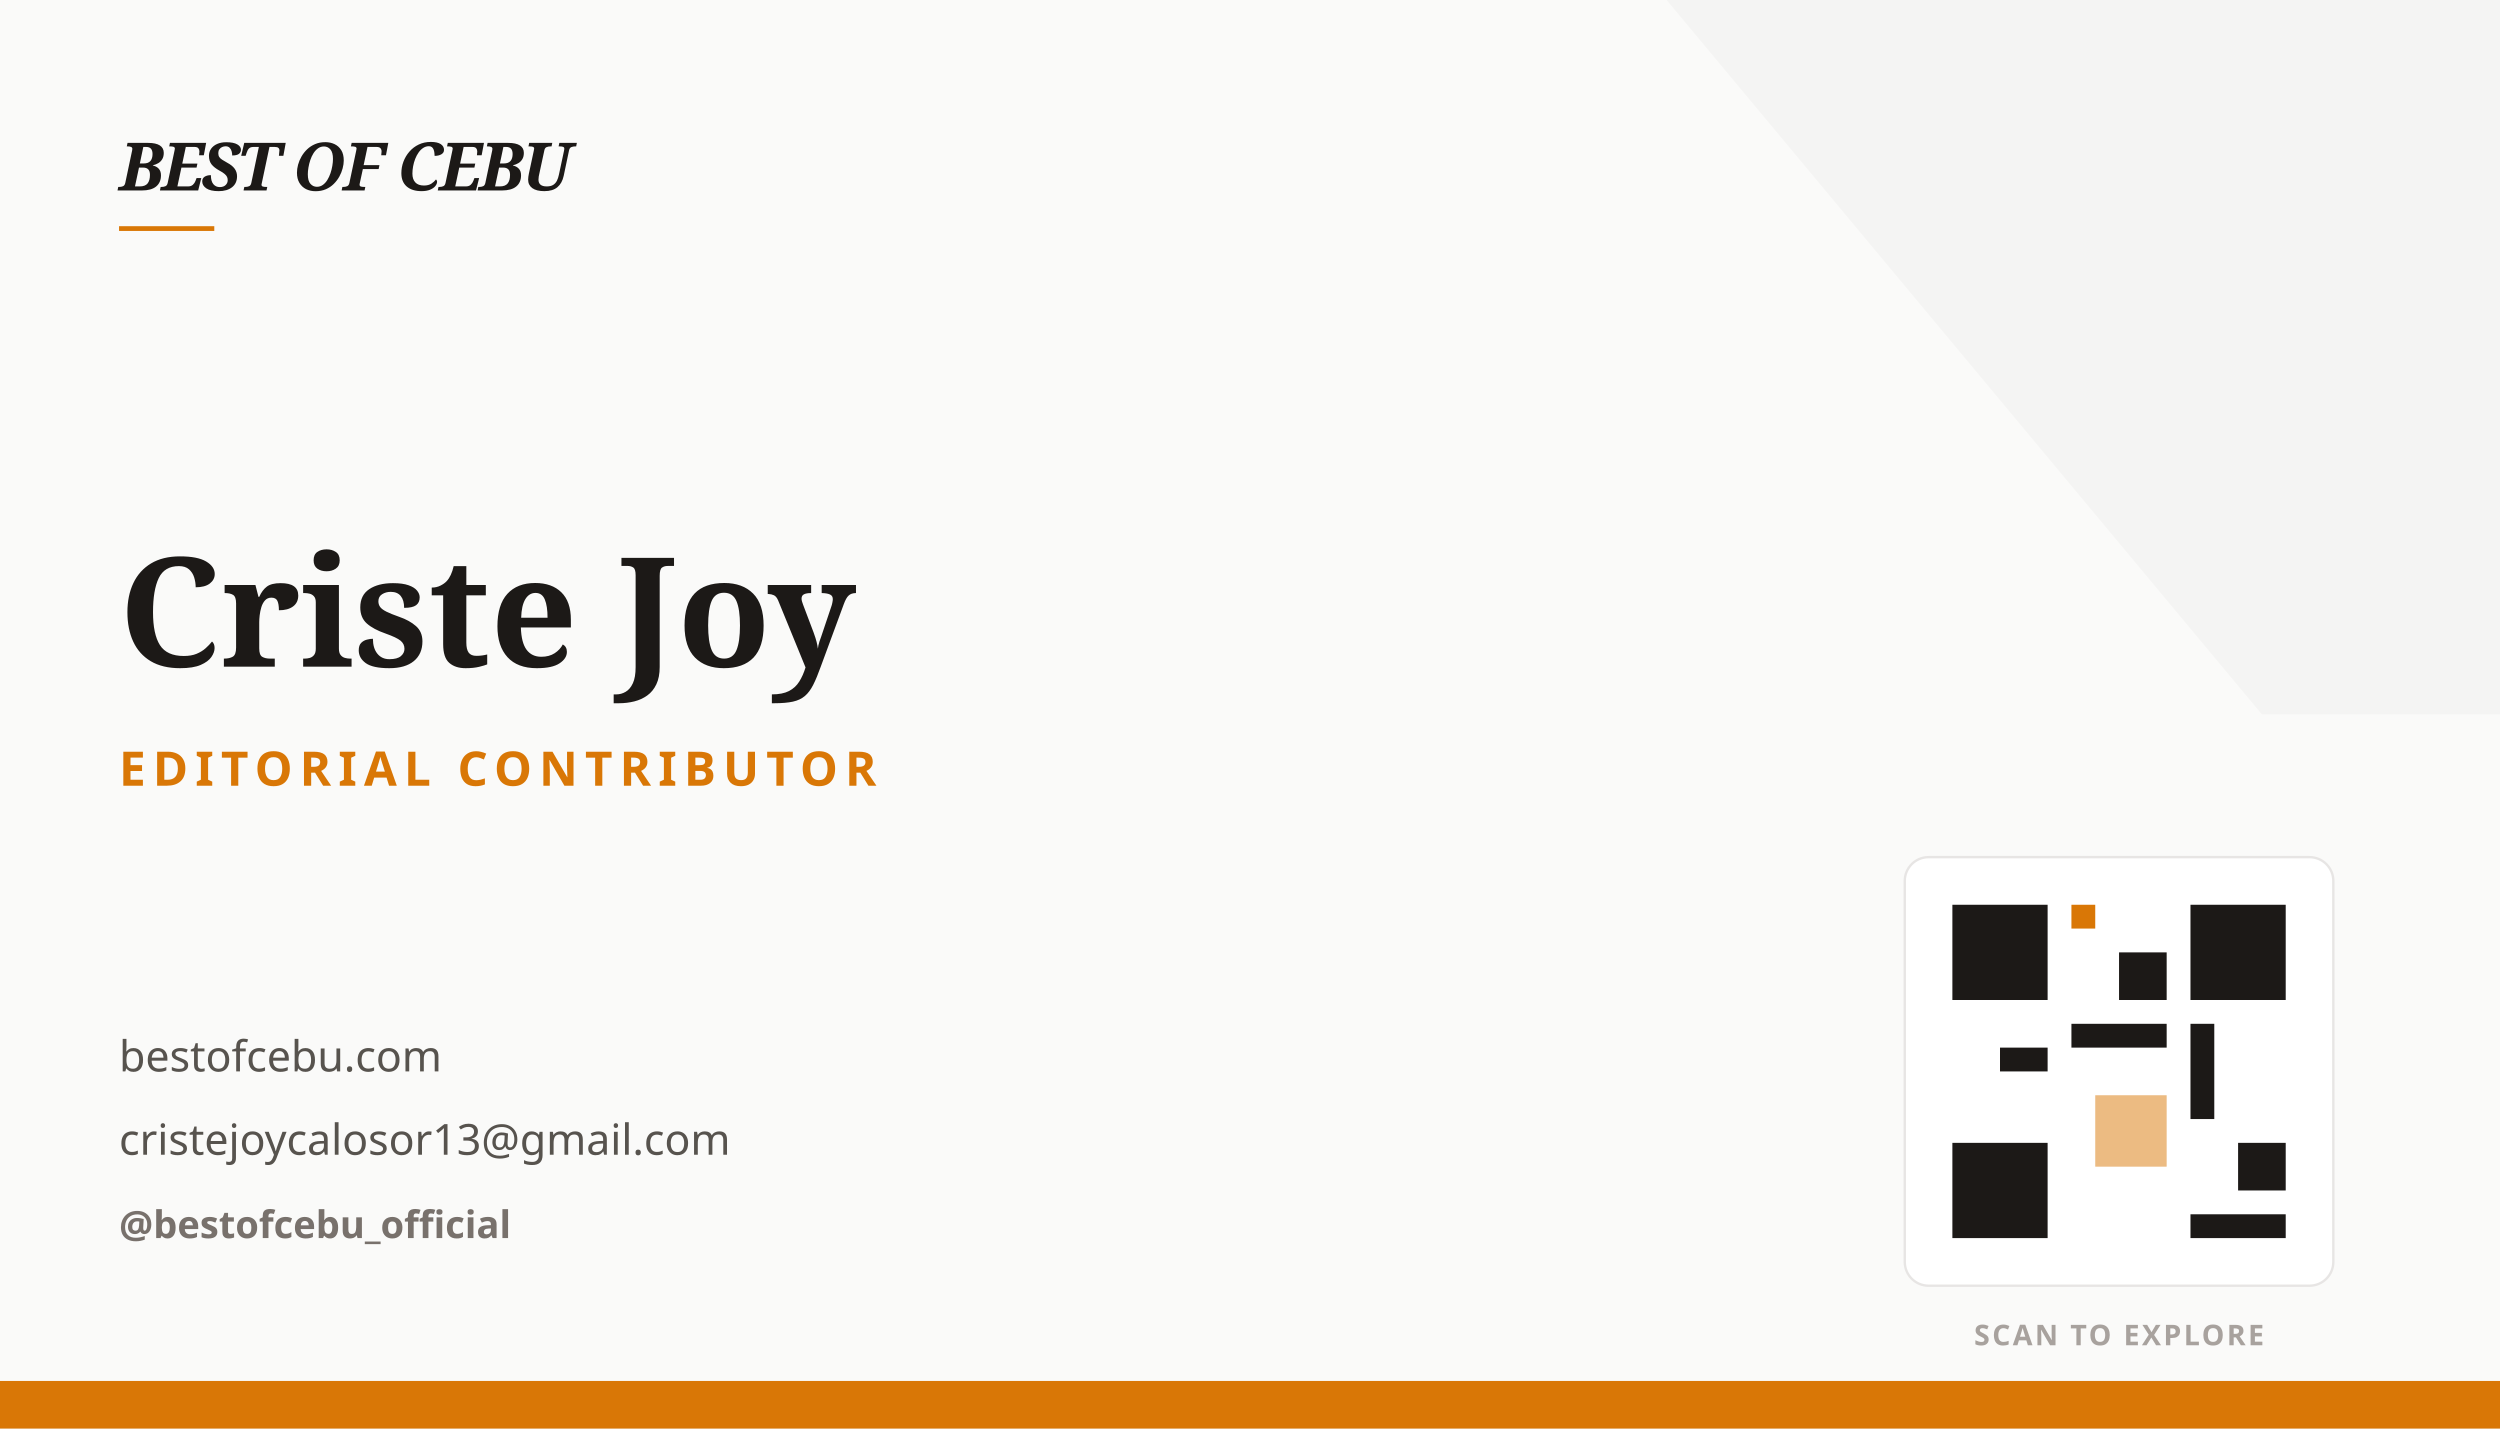
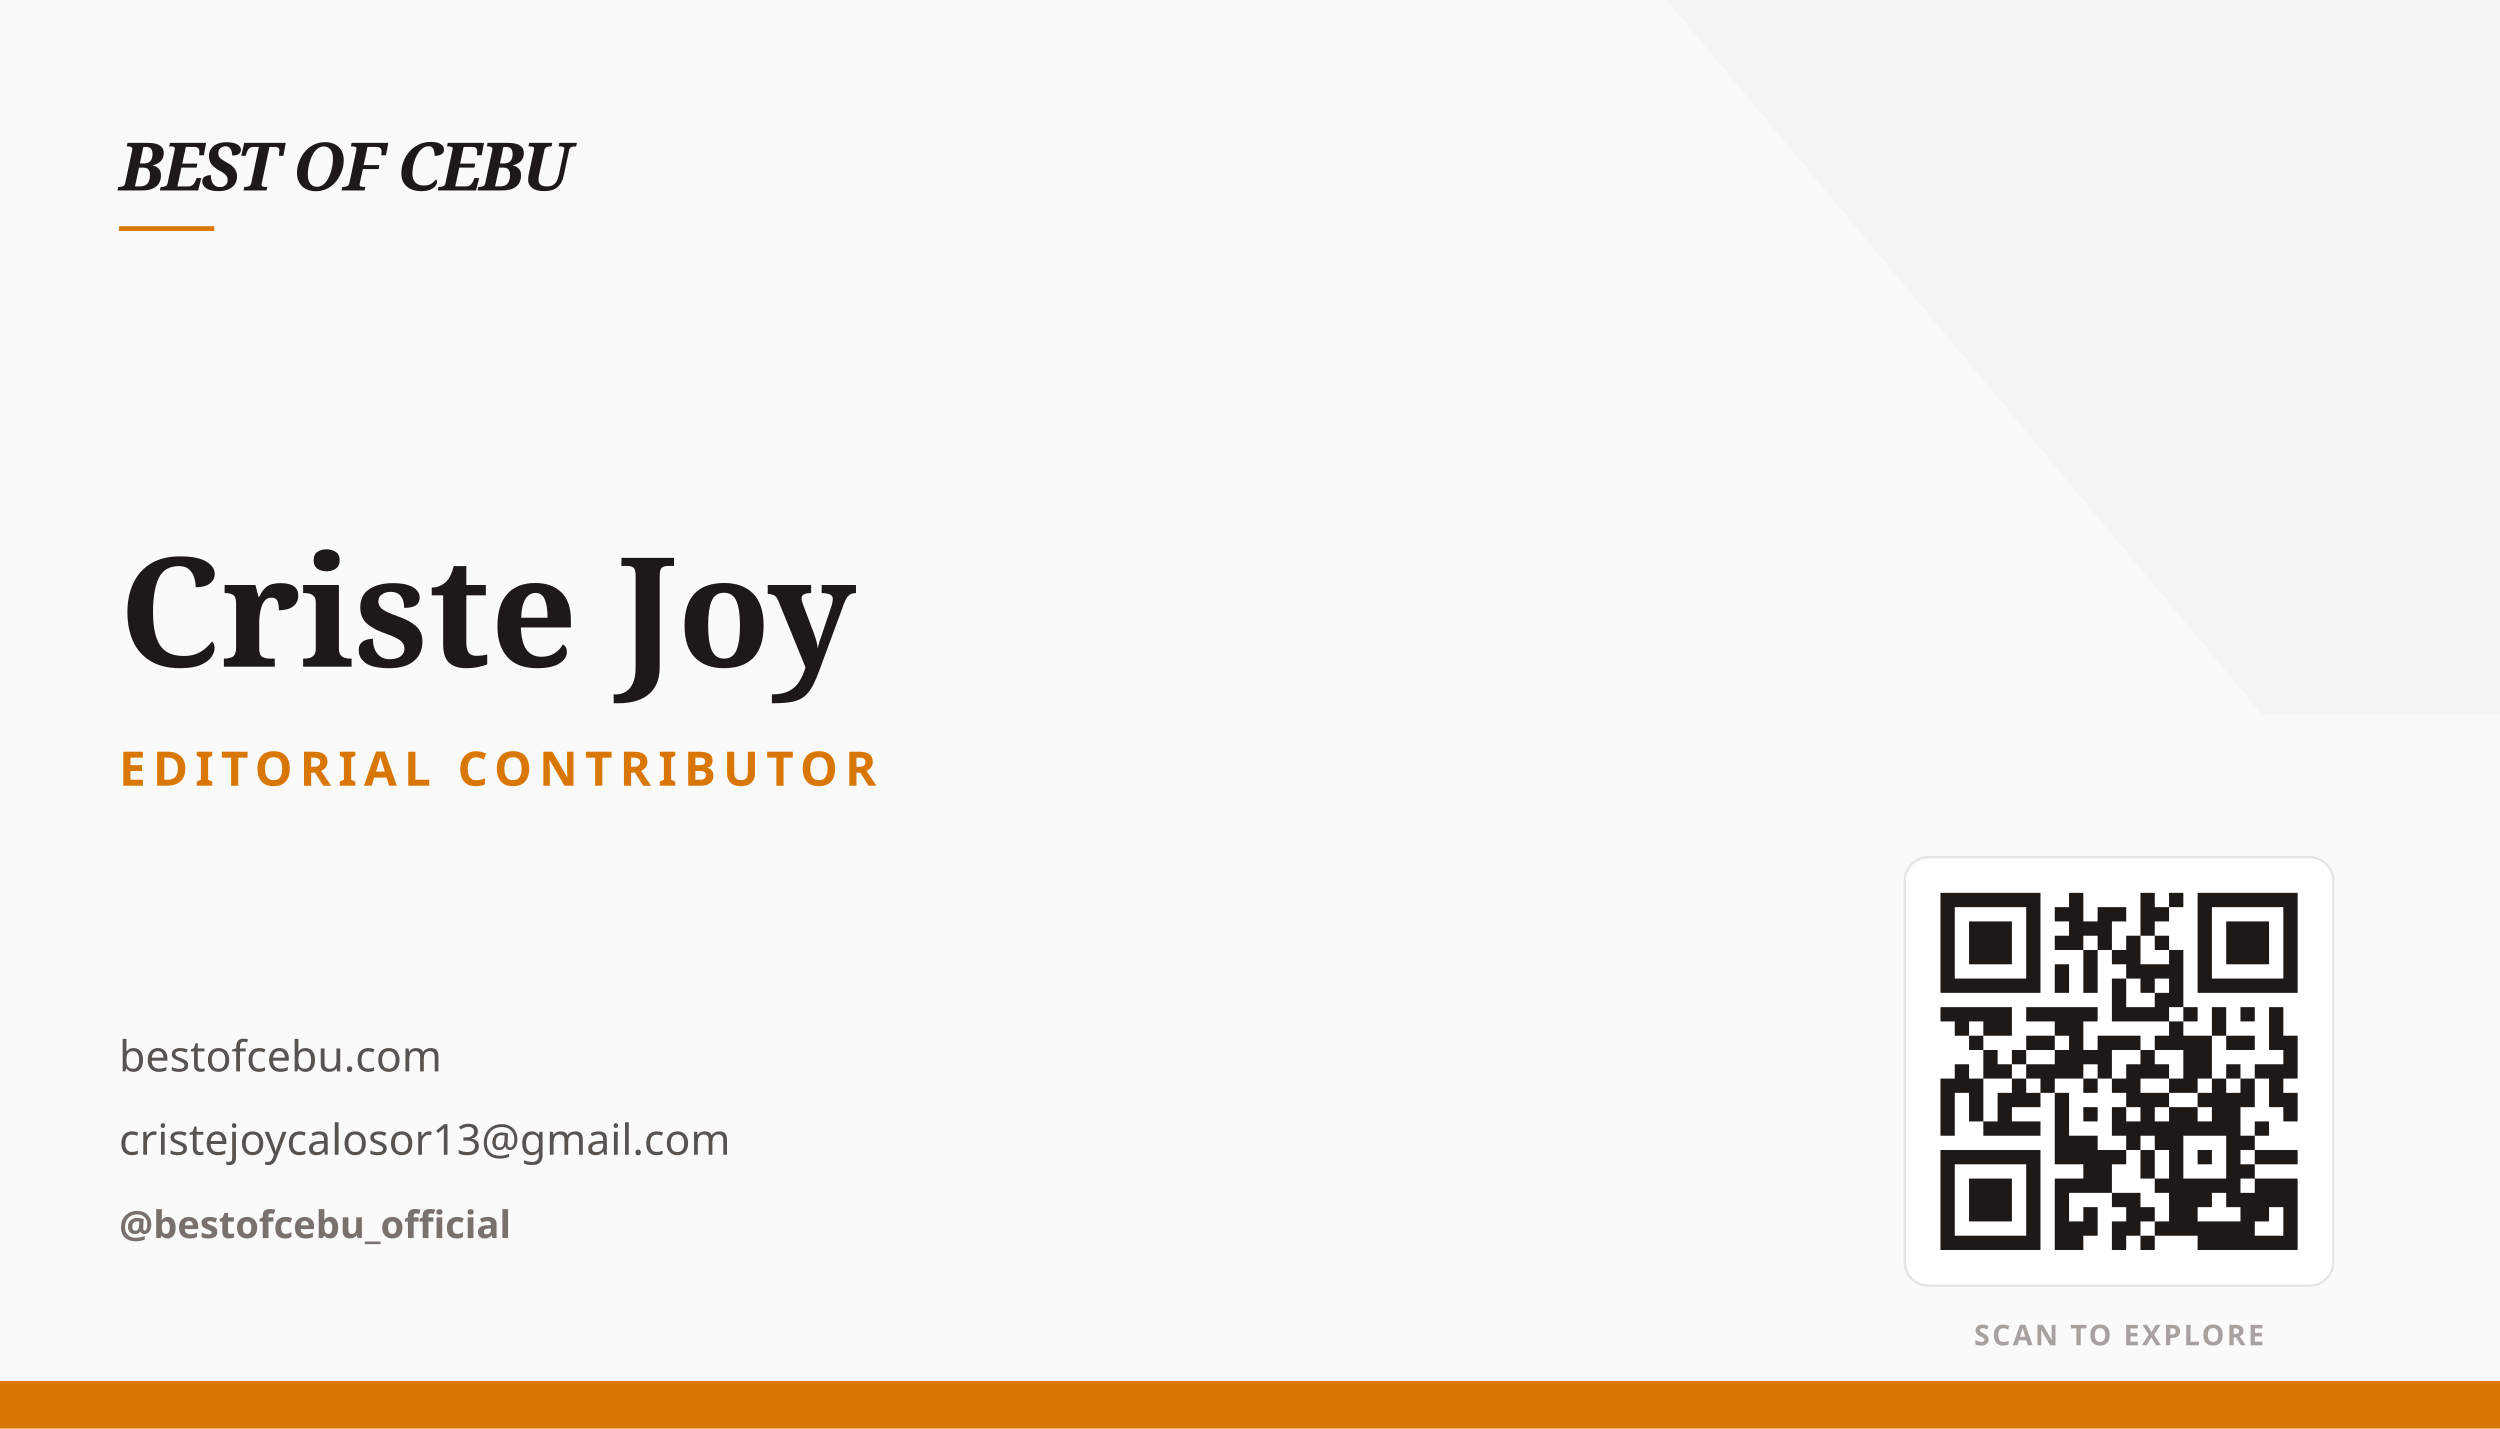
<svg xmlns="http://www.w3.org/2000/svg" width="1050" height="600" viewBox="0 0 1050 600">
  <rect width="1050" height="600" fill="#fafaf9" />
  <rect x="0" y="580" width="1050" height="20" fill="#d97706" />
  <text x="50" y="80" font-family="Serif" font-size="28" font-weight="900" font-style="italic" fill="#1c1917" letter-spacing="-1">BEST OF CEBU</text>
  <rect x="50" y="95" width="40" height="2" fill="#d97706" />
  <text x="50" y="280" font-family="Serif" font-size="64" font-weight="bold" fill="#1c1917">Criste Joy</text>
  <text x="50" y="330" font-family="Sans-serif" font-size="20" font-weight="bold" fill="#d97706" letter-spacing="3">EDITORIAL CONTRIBUTOR</text>
  <g transform="translate(50, 450)">
    <text x="0" y="0" font-family="Sans-serif" font-size="18" fill="#57534e">bestofcebu.com</text>
    <text x="0" y="35" font-family="Sans-serif" font-size="18" fill="#57534e">cristejoycalosor13@gmail.com</text>
    <text x="0" y="70" font-family="Sans-serif" font-size="16" font-weight="bold" fill="#78716c">@bestofcebu_official</text>
  </g>
  <g transform="translate(800, 360)">
    <rect width="180" height="180" rx="10" fill="white" stroke="#e7e5e4" stroke-width="1" />
-     <path d="M20 20 h40 v40 h-40 z M30 30 h20 v20 h-20 z" fill="#1c1917" />
-     <path d="M120 20 h40 v40 h-40 z M130 30 h20 v20 h-20 z" fill="#1c1917" />
-     <path d="M20 120 h40 v40 h-40 z M30 130 h20 v20 h-20 z" fill="#1c1917" />
-     <rect x="70" y="20" width="10" height="10" fill="#d97706" />
-     <rect x="90" y="40" width="20" height="20" fill="#1c1917" />
-     <rect x="70" y="70" width="40" height="10" fill="#1c1917" />
-     <rect x="120" y="70" width="10" height="40" fill="#1c1917" />
-     <rect x="40" y="80" width="20" height="10" fill="#1c1917" />
-     <rect x="80" y="100" width="30" height="30" fill="#d97706" opacity="0.5" />
-     <rect x="140" y="120" width="20" height="20" fill="#1c1917" />
-     <rect x="120" y="150" width="40" height="10" fill="#1c1917" />
+     <g transform="translate(15, 15) scale(1.0)">
+       <path fill="#1c1917" d="M 0,0 l 6,0 0,6 -6,0 z M 6,0 l 6,0 0,6 -6,0 z M 12,0 l 6,0 0,6 -6,0 z M 18,0 l 6,0 0,6 -6,0 z M 24,0 l 6,0 0,6 -6,0 z M 30,0 l 6,0 0,6 -6,0 z M 36,0 l 6,0 0,6 -6,0 z M 54,0 l 6,0 0,6 -6,0 z M 84,0 l 6,0 0,6 -6,0 z M 96,0 l 6,0 0,6 -6,0 z M 108,0 l 6,0 0,6 -6,0 z M 114,0 l 6,0 0,6 -6,0 z M 120,0 l 6,0 0,6 -6,0 z M 126,0 l 6,0 0,6 -6,0 z M 132,0 l 6,0 0,6 -6,0 z M 138,0 l 6,0 0,6 -6,0 z M 144,0 l 6,0 0,6 -6,0 z M 0,6 l 6,0 0,6 -6,0 z M 36,6 l 6,0 0,6 -6,0 z M 48,6 l 6,0 0,6 -6,0 z M 54,6 l 6,0 0,6 -6,0 z M 66,6 l 6,0 0,6 -6,0 z M 72,6 l 6,0 0,6 -6,0 z M 84,6 l 6,0 0,6 -6,0 z M 90,6 l 6,0 0,6 -6,0 z M 108,6 l 6,0 0,6 -6,0 z M 144,6 l 6,0 0,6 -6,0 z M 0,12 l 6,0 0,6 -6,0 z M 12,12 l 6,0 0,6 -6,0 z M 18,12 l 6,0 0,6 -6,0 z M 24,12 l 6,0 0,6 -6,0 z M 36,12 l 6,0 0,6 -6,0 z M 54,12 l 6,0 0,6 -6,0 z M 60,12 l 6,0 0,6 -6,0 z M 66,12 l 6,0 0,6 -6,0 z M 84,12 l 6,0 0,6 -6,0 z M 108,12 l 6,0 0,6 -6,0 z M 120,12 l 6,0 0,6 -6,0 z M 126,12 l 6,0 0,6 -6,0 z M 132,12 l 6,0 0,6 -6,0 z M 144,12 l 6,0 0,6 -6,0 z M 0,18 l 6,0 0,6 -6,0 z M 12,18 l 6,0 0,6 -6,0 z M 18,18 l 6,0 0,6 -6,0 z M 24,18 l 6,0 0,6 -6,0 z M 36,18 l 6,0 0,6 -6,0 z M 48,18 l 6,0 0,6 -6,0 z M 54,18 l 6,0 0,6 -6,0 z M 66,18 l 6,0 0,6 -6,0 z M 78,18 l 6,0 0,6 -6,0 z M 90,18 l 6,0 0,6 -6,0 z M 108,18 l 6,0 0,6 -6,0 z M 120,18 l 6,0 0,6 -6,0 z M 126,18 l 6,0 0,6 -6,0 z M 132,18 l 6,0 0,6 -6,0 z M 144,18 l 6,0 0,6 -6,0 z M 0,24 l 6,0 0,6 -6,0 z M 12,24 l 6,0 0,6 -6,0 z M 18,24 l 6,0 0,6 -6,0 z M 24,24 l 6,0 0,6 -6,0 z M 36,24 l 6,0 0,6 -6,0 z M 60,24 l 6,0 0,6 -6,0 z M 72,24 l 6,0 0,6 -6,0 z M 78,24 l 6,0 0,6 -6,0 z M 96,24 l 6,0 0,6 -6,0 z M 108,24 l 6,0 0,6 -6,0 z M 120,24 l 6,0 0,6 -6,0 z M 126,24 l 6,0 0,6 -6,0 z M 132,24 l 6,0 0,6 -6,0 z M 144,24 l 6,0 0,6 -6,0 z M 0,30 l 6,0 0,6 -6,0 z M 36,30 l 6,0 0,6 -6,0 z M 48,30 l 6,0 0,6 -6,0 z M 60,30 l 6,0 0,6 -6,0 z M 78,30 l 6,0 0,6 -6,0 z M 84,30 l 6,0 0,6 -6,0 z M 90,30 l 6,0 0,6 -6,0 z M 96,30 l 6,0 0,6 -6,0 z M 108,30 l 6,0 0,6 -6,0 z M 144,30 l 6,0 0,6 -6,0 z M 0,36 l 6,0 0,6 -6,0 z M 6,36 l 6,0 0,6 -6,0 z M 12,36 l 6,0 0,6 -6,0 z M 18,36 l 6,0 0,6 -6,0 z M 24,36 l 6,0 0,6 -6,0 z M 30,36 l 6,0 0,6 -6,0 z M 36,36 l 6,0 0,6 -6,0 z M 48,36 l 6,0 0,6 -6,0 z M 60,36 l 6,0 0,6 -6,0 z M 72,36 l 6,0 0,6 -6,0 z M 84,36 l 6,0 0,6 -6,0 z M 96,36 l 6,0 0,6 -6,0 z M 108,36 l 6,0 0,6 -6,0 z M 114,36 l 6,0 0,6 -6,0 z M 120,36 l 6,0 0,6 -6,0 z M 126,36 l 6,0 0,6 -6,0 z M 132,36 l 6,0 0,6 -6,0 z M 138,36 l 6,0 0,6 -6,0 z M 144,36 l 6,0 0,6 -6,0 z M 72,42 l 6,0 0,6 -6,0 z M 90,42 l 6,0 0,6 -6,0 z M 96,42 l 6,0 0,6 -6,0 z M 0,48 l 6,0 0,6 -6,0 z M 6,48 l 6,0 0,6 -6,0 z M 12,48 l 6,0 0,6 -6,0 z M 18,48 l 6,0 0,6 -6,0 z M 24,48 l 6,0 0,6 -6,0 z M 36,48 l 6,0 0,6 -6,0 z M 42,48 l 6,0 0,6 -6,0 z M 48,48 l 6,0 0,6 -6,0 z M 54,48 l 6,0 0,6 -6,0 z M 60,48 l 6,0 0,6 -6,0 z M 72,48 l 6,0 0,6 -6,0 z M 78,48 l 6,0 0,6 -6,0 z M 84,48 l 6,0 0,6 -6,0 z M 90,48 l 6,0 0,6 -6,0 z M 102,48 l 6,0 0,6 -6,0 z M 114,48 l 6,0 0,6 -6,0 z M 126,48 l 6,0 0,6 -6,0 z M 138,48 l 6,0 0,6 -6,0 z M 6,54 l 6,0 0,6 -6,0 z M 18,54 l 6,0 0,6 -6,0 z M 24,54 l 6,0 0,6 -6,0 z M 48,54 l 6,0 0,6 -6,0 z M 54,54 l 6,0 0,6 -6,0 z M 96,54 l 6,0 0,6 -6,0 z M 114,54 l 6,0 0,6 -6,0 z M 138,54 l 6,0 0,6 -6,0 z M 12,60 l 6,0 0,6 -6,0 z M 36,60 l 6,0 0,6 -6,0 z M 42,60 l 6,0 0,6 -6,0 z M 54,60 l 6,0 0,6 -6,0 z M 66,60 l 6,0 0,6 -6,0 z M 72,60 l 6,0 0,6 -6,0 z M 78,60 l 6,0 0,6 -6,0 z M 90,60 l 6,0 0,6 -6,0 z M 96,60 l 6,0 0,6 -6,0 z M 102,60 l 6,0 0,6 -6,0 z M 108,60 l 6,0 0,6 -6,0 z M 120,60 l 6,0 0,6 -6,0 z M 126,60 l 6,0 0,6 -6,0 z M 138,60 l 6,0 0,6 -6,0 z M 144,60 l 6,0 0,6 -6,0 z M 18,66 l 6,0 0,6 -6,0 z M 30,66 l 6,0 0,6 -6,0 z M 48,66 l 6,0 0,6 -6,0 z M 54,66 l 6,0 0,6 -6,0 z M 60,66 l 6,0 0,6 -6,0 z M 66,66 l 6,0 0,6 -6,0 z M 84,66 l 6,0 0,6 -6,0 z M 102,66 l 6,0 0,6 -6,0 z M 108,66 l 6,0 0,6 -6,0 z M 144,66 l 6,0 0,6 -6,0 z M 6,72 l 6,0 0,6 -6,0 z M 18,72 l 6,0 0,6 -6,0 z M 24,72 l 6,0 0,6 -6,0 z M 36,72 l 6,0 0,6 -6,0 z M 42,72 l 6,0 0,6 -6,0 z M 48,72 l 6,0 0,6 -6,0 z M 54,72 l 6,0 0,6 -6,0 z M 66,72 l 6,0 0,6 -6,0 z M 78,72 l 6,0 0,6 -6,0 z M 84,72 l 6,0 0,6 -6,0 z M 90,72 l 6,0 0,6 -6,0 z M 102,72 l 6,0 0,6 -6,0 z M 108,72 l 6,0 0,6 -6,0 z M 120,72 l 6,0 0,6 -6,0 z M 132,72 l 6,0 0,6 -6,0 z M 138,72 l 6,0 0,6 -6,0 z M 144,72 l 6,0 0,6 -6,0 z M 0,78 l 6,0 0,6 -6,0 z M 6,78 l 6,0 0,6 -6,0 z M 12,78 l 6,0 0,6 -6,0 z M 30,78 l 6,0 0,6 -6,0 z M 42,78 l 6,0 0,6 -6,0 z M 60,78 l 6,0 0,6 -6,0 z M 72,78 l 6,0 0,6 -6,0 z M 78,78 l 6,0 0,6 -6,0 z M 96,78 l 6,0 0,6 -6,0 z M 102,78 l 6,0 0,6 -6,0 z M 114,78 l 6,0 0,6 -6,0 z M 126,78 l 6,0 0,6 -6,0 z M 138,78 l 6,0 0,6 -6,0 z M 0,84 l 6,0 0,6 -6,0 z M 12,84 l 6,0 0,6 -6,0 z M 24,84 l 6,0 0,6 -6,0 z M 30,84 l 6,0 0,6 -6,0 z M 36,84 l 6,0 0,6 -6,0 z M 48,84 l 6,0 0,6 -6,0 z M 78,84 l 6,0 0,6 -6,0 z M 84,84 l 6,0 0,6 -6,0 z M 90,84 l 6,0 0,6 -6,0 z M 108,84 l 6,0 0,6 -6,0 z M 114,84 l 6,0 0,6 -6,0 z M 120,84 l 6,0 0,6 -6,0 z M 126,84 l 6,0 0,6 -6,0 z M 138,84 l 6,0 0,6 -6,0 z M 144,84 l 6,0 0,6 -6,0 z M 0,90 l 6,0 0,6 -6,0 z M 12,90 l 6,0 0,6 -6,0 z M 24,90 l 6,0 0,6 -6,0 z M 48,90 l 6,0 0,6 -6,0 z M 60,90 l 6,0 0,6 -6,0 z M 72,90 l 6,0 0,6 -6,0 z M 84,90 l 6,0 0,6 -6,0 z M 96,90 l 6,0 0,6 -6,0 z M 102,90 l 6,0 0,6 -6,0 z M 114,90 l 6,0 0,6 -6,0 z M 120,90 l 6,0 0,6 -6,0 z M 144,90 l 6,0 0,6 -6,0 z M 0,96 l 6,0 0,6 -6,0 z M 18,96 l 6,0 0,6 -6,0 z M 24,96 l 6,0 0,6 -6,0 z M 30,96 l 6,0 0,6 -6,0 z M 36,96 l 6,0 0,6 -6,0 z M 48,96 l 6,0 0,6 -6,0 z M 72,96 l 6,0 0,6 -6,0 z M 78,96 l 6,0 0,6 -6,0 z M 84,96 l 6,0 0,6 -6,0 z M 90,96 l 6,0 0,6 -6,0 z M 96,96 l 6,0 0,6 -6,0 z M 102,96 l 6,0 0,6 -6,0 z M 108,96 l 6,0 0,6 -6,0 z M 114,96 l 6,0 0,6 -6,0 z M 120,96 l 6,0 0,6 -6,0 z M 132,96 l 6,0 0,6 -6,0 z M 48,102 l 6,0 0,6 -6,0 z M 54,102 l 6,0 0,6 -6,0 z M 60,102 l 6,0 0,6 -6,0 z M 78,102 l 6,0 0,6 -6,0 z M 90,102 l 6,0 0,6 -6,0 z M 96,102 l 6,0 0,6 -6,0 z M 120,102 l 6,0 0,6 -6,0 z M 126,102 l 6,0 0,6 -6,0 z M 0,108 l 6,0 0,6 -6,0 z M 6,108 l 6,0 0,6 -6,0 z M 12,108 l 6,0 0,6 -6,0 z M 18,108 l 6,0 0,6 -6,0 z M 24,108 l 6,0 0,6 -6,0 z M 30,108 l 6,0 0,6 -6,0 z M 36,108 l 6,0 0,6 -6,0 z M 48,108 l 6,0 0,6 -6,0 z M 54,108 l 6,0 0,6 -6,0 z M 60,108 l 6,0 0,6 -6,0 z M 66,108 l 6,0 0,6 -6,0 z M 72,108 l 6,0 0,6 -6,0 z M 84,108 l 6,0 0,6 -6,0 z M 96,108 l 6,0 0,6 -6,0 z M 108,108 l 6,0 0,6 -6,0 z M 120,108 l 6,0 0,6 -6,0 z M 132,108 l 6,0 0,6 -6,0 z M 138,108 l 6,0 0,6 -6,0 z M 144,108 l 6,0 0,6 -6,0 z M 0,114 l 6,0 0,6 -6,0 z M 36,114 l 6,0 0,6 -6,0 z M 60,114 l 6,0 0,6 -6,0 z M 66,114 l 6,0 0,6 -6,0 z M 84,114 l 6,0 0,6 -6,0 z M 96,114 l 6,0 0,6 -6,0 z M 120,114 l 6,0 0,6 -6,0 z M 126,114 l 6,0 0,6 -6,0 z M 0,120 l 6,0 0,6 -6,0 z M 12,120 l 6,0 0,6 -6,0 z M 18,120 l 6,0 0,6 -6,0 z M 24,120 l 6,0 0,6 -6,0 z M 36,120 l 6,0 0,6 -6,0 z M 48,120 l 6,0 0,6 -6,0 z M 54,120 l 6,0 0,6 -6,0 z M 60,120 l 6,0 0,6 -6,0 z M 66,120 l 6,0 0,6 -6,0 z M 90,120 l 6,0 0,6 -6,0 z M 96,120 l 6,0 0,6 -6,0 z M 102,120 l 6,0 0,6 -6,0 z M 108,120 l 6,0 0,6 -6,0 z M 114,120 l 6,0 0,6 -6,0 z M 120,120 l 6,0 0,6 -6,0 z M 132,120 l 6,0 0,6 -6,0 z M 138,120 l 6,0 0,6 -6,0 z M 144,120 l 6,0 0,6 -6,0 z M 0,126 l 6,0 0,6 -6,0 z M 12,126 l 6,0 0,6 -6,0 z M 18,126 l 6,0 0,6 -6,0 z M 24,126 l 6,0 0,6 -6,0 z M 36,126 l 6,0 0,6 -6,0 z M 48,126 l 6,0 0,6 -6,0 z M 72,126 l 6,0 0,6 -6,0 z M 78,126 l 6,0 0,6 -6,0 z M 96,126 l 6,0 0,6 -6,0 z M 102,126 l 6,0 0,6 -6,0 z M 108,126 l 6,0 0,6 -6,0 z M 120,126 l 6,0 0,6 -6,0 z M 126,126 l 6,0 0,6 -6,0 z M 132,126 l 6,0 0,6 -6,0 z M 138,126 l 6,0 0,6 -6,0 z M 144,126 l 6,0 0,6 -6,0 z M 0,132 l 6,0 0,6 -6,0 z M 12,132 l 6,0 0,6 -6,0 z M 18,132 l 6,0 0,6 -6,0 z M 24,132 l 6,0 0,6 -6,0 z M 36,132 l 6,0 0,6 -6,0 z M 48,132 l 6,0 0,6 -6,0 z M 60,132 l 6,0 0,6 -6,0 z M 78,132 l 6,0 0,6 -6,0 z M 84,132 l 6,0 0,6 -6,0 z M 96,132 l 6,0 0,6 -6,0 z M 102,132 l 6,0 0,6 -6,0 z M 126,132 l 6,0 0,6 -6,0 z M 132,132 l 6,0 0,6 -6,0 z M 144,132 l 6,0 0,6 -6,0 z M 0,138 l 6,0 0,6 -6,0 z M 36,138 l 6,0 0,6 -6,0 z M 48,138 l 6,0 0,6 -6,0 z M 54,138 l 6,0 0,6 -6,0 z M 60,138 l 6,0 0,6 -6,0 z M 72,138 l 6,0 0,6 -6,0 z M 78,138 l 6,0 0,6 -6,0 z M 90,138 l 6,0 0,6 -6,0 z M 96,138 l 6,0 0,6 -6,0 z M 102,138 l 6,0 0,6 -6,0 z M 108,138 l 6,0 0,6 -6,0 z M 114,138 l 6,0 0,6 -6,0 z M 120,138 l 6,0 0,6 -6,0 z M 126,138 l 6,0 0,6 -6,0 z M 144,138 l 6,0 0,6 -6,0 z M 0,144 l 6,0 0,6 -6,0 z M 6,144 l 6,0 0,6 -6,0 z M 12,144 l 6,0 0,6 -6,0 z M 18,144 l 6,0 0,6 -6,0 z M 24,144 l 6,0 0,6 -6,0 z M 30,144 l 6,0 0,6 -6,0 z M 36,144 l 6,0 0,6 -6,0 z M 48,144 l 6,0 0,6 -6,0 z M 54,144 l 6,0 0,6 -6,0 z M 72,144 l 6,0 0,6 -6,0 z M 84,144 l 6,0 0,6 -6,0 z M 108,144 l 6,0 0,6 -6,0 z M 114,144 l 6,0 0,6 -6,0 z M 120,144 l 6,0 0,6 -6,0 z M 126,144 l 6,0 0,6 -6,0 z M 132,144 l 6,0 0,6 -6,0 z M 138,144 l 6,0 0,6 -6,0 z M 144,144 l 6,0 0,6 -6,0 z " />
+     </g>
    <text x="90" y="205" font-family="Sans-serif" font-size="12" font-weight="bold" fill="#a8a29e" text-anchor="middle" letter-spacing="1">SCAN TO EXPLORE</text>
  </g>
  <path d="M700 0 L1050 0 L1050 300 L950 300 Z" fill="#1c1917" opacity="0.03" />
</svg>
